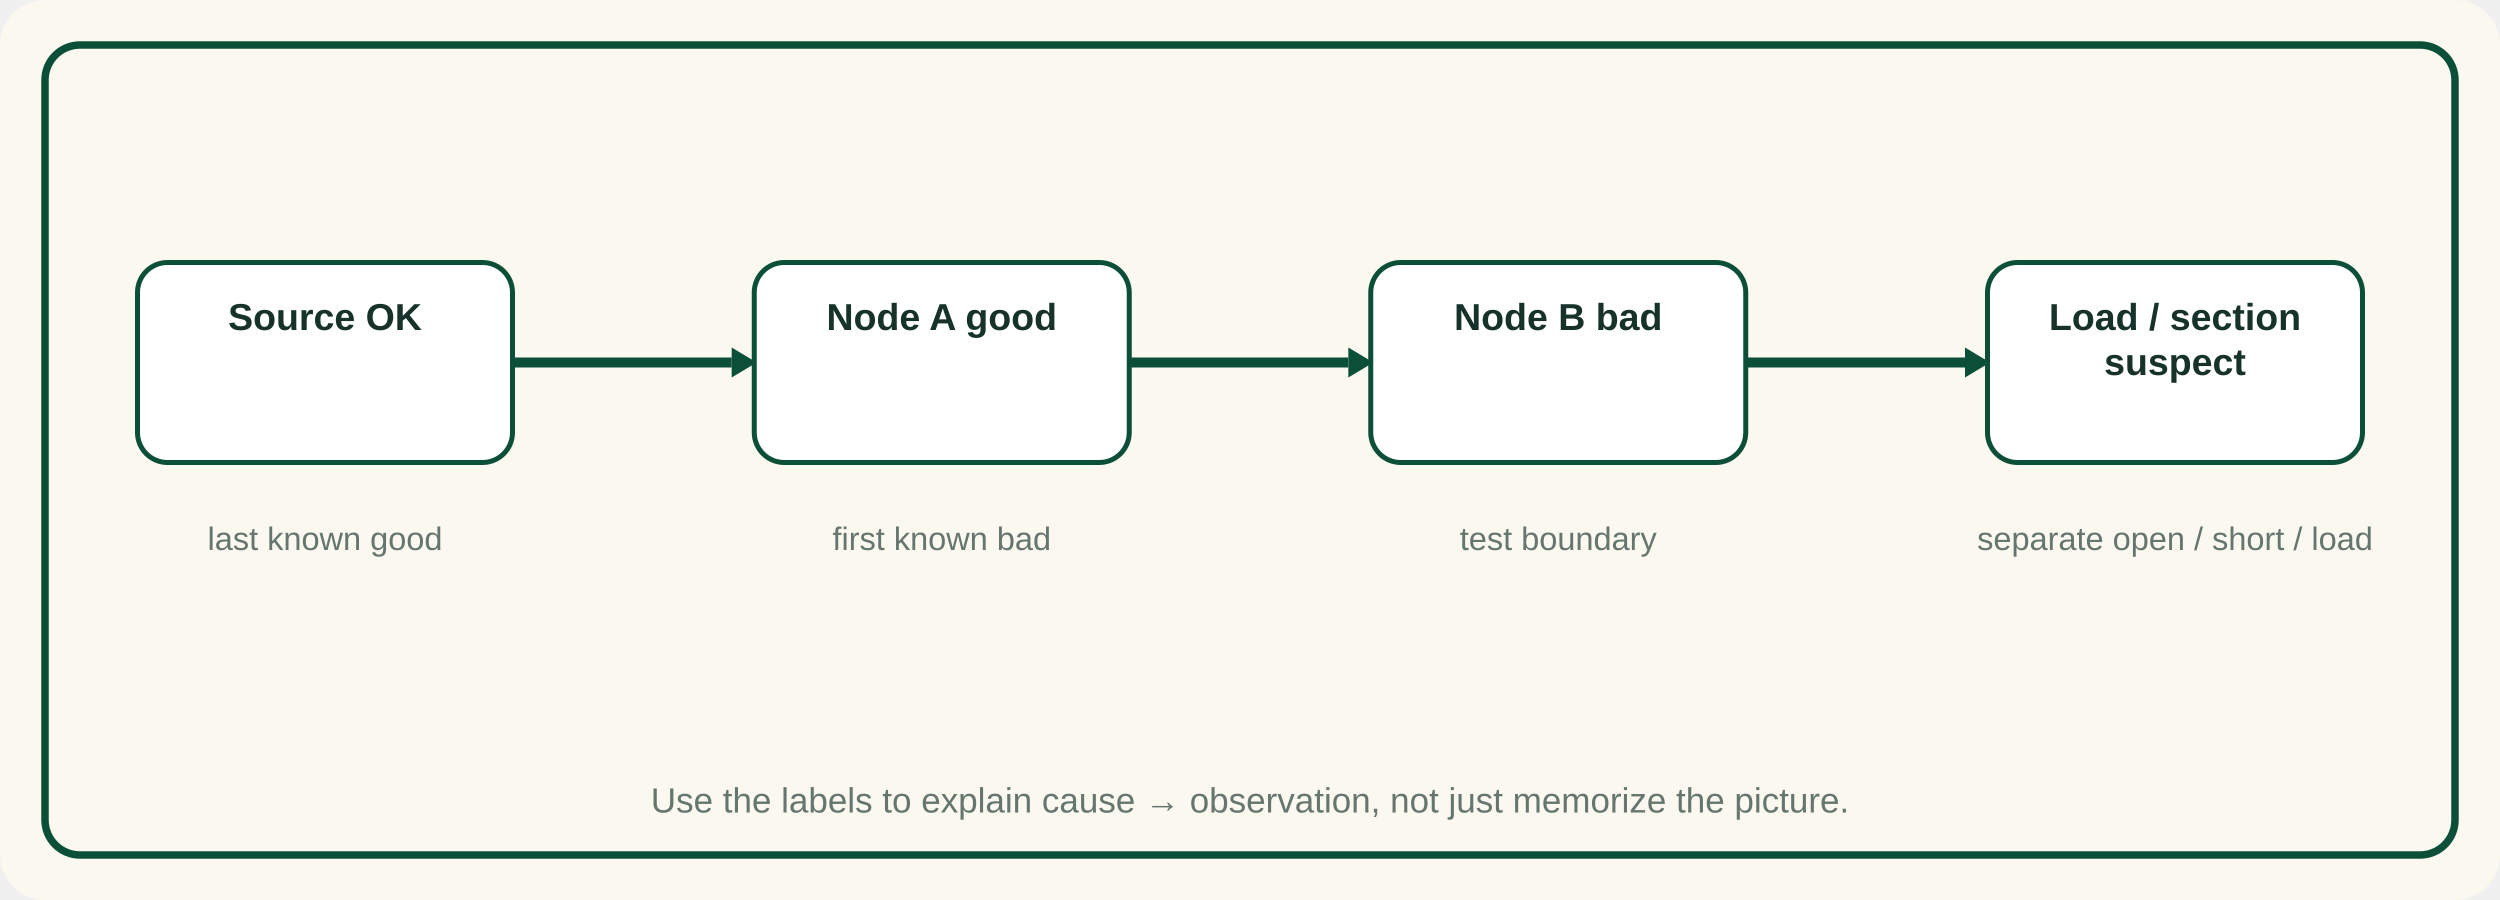
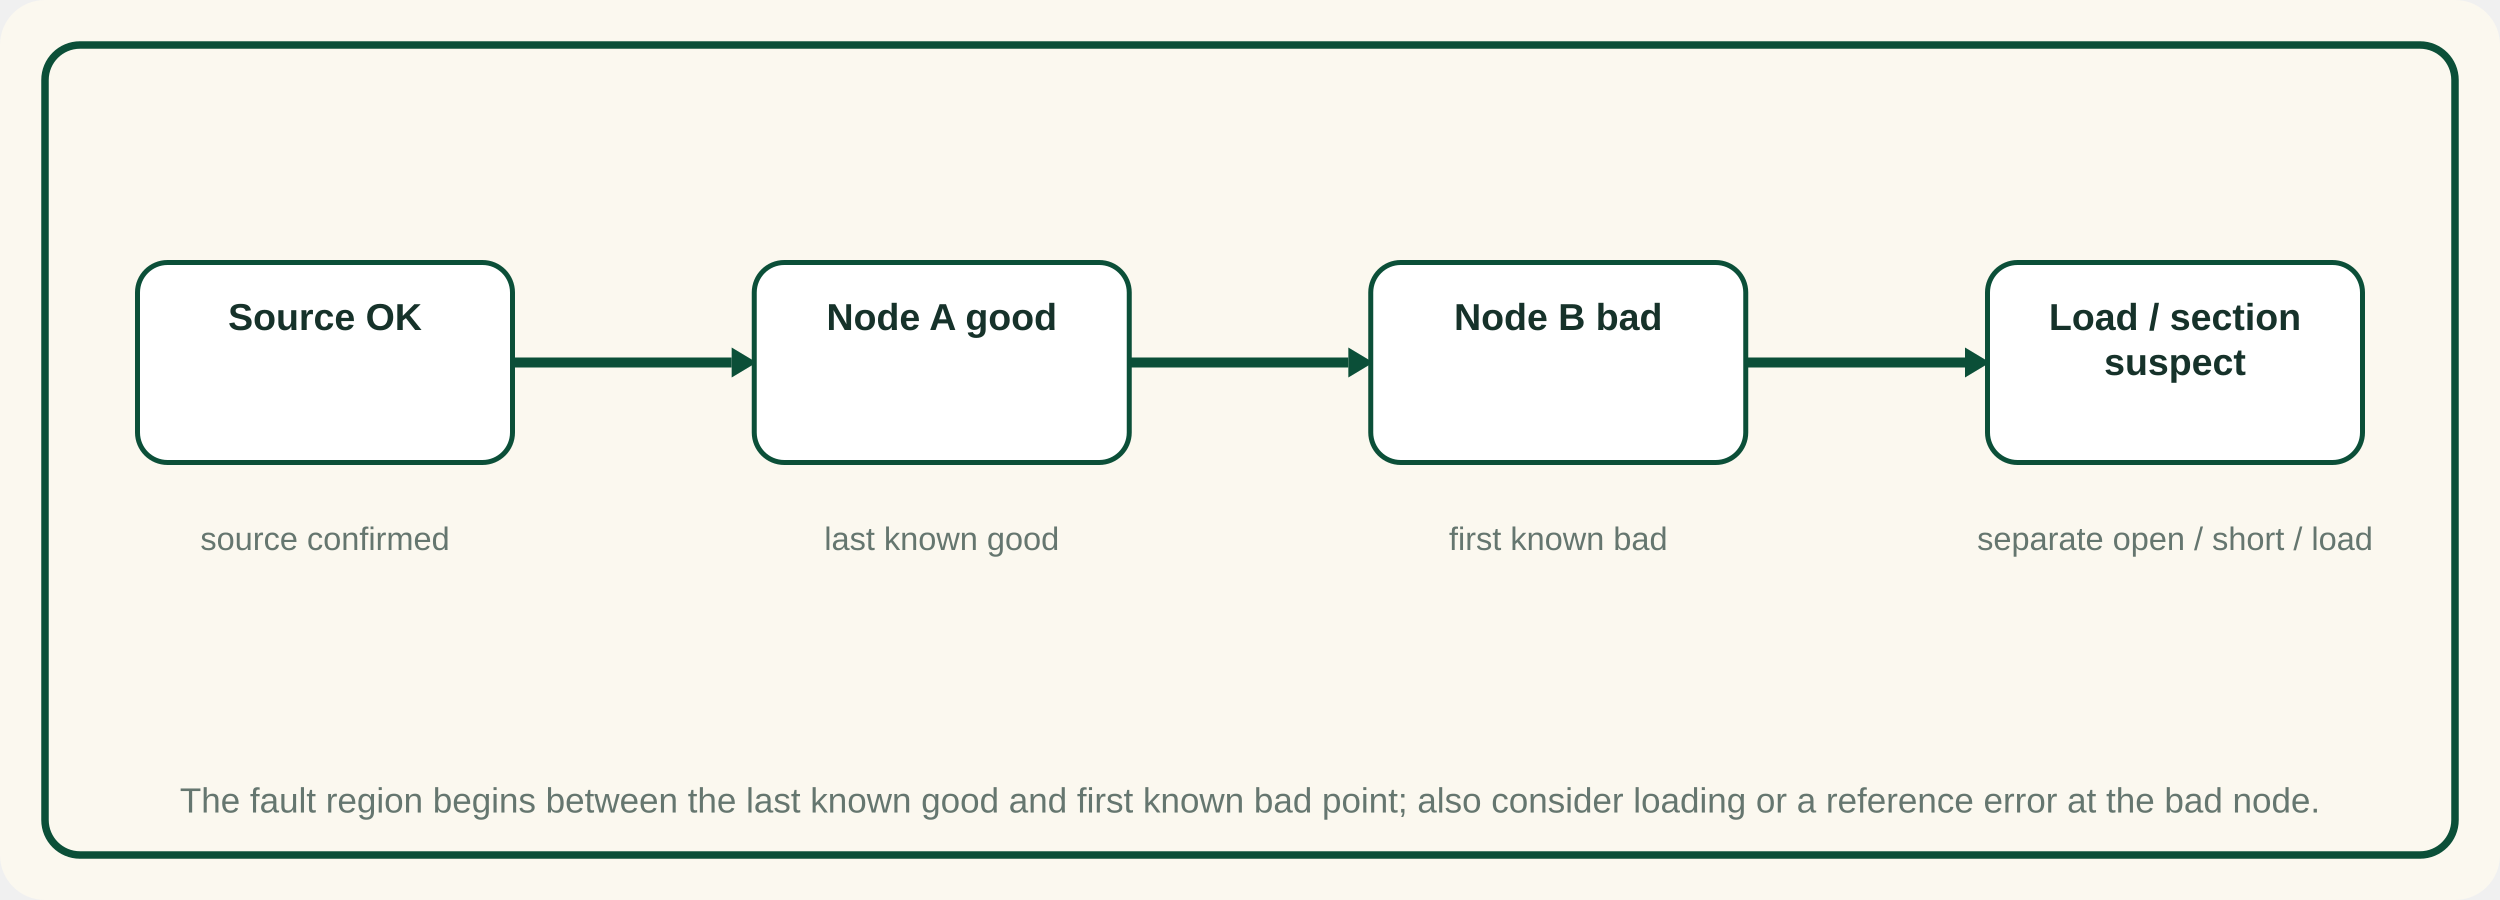
<svg xmlns="http://www.w3.org/2000/svg" width="1000" height="360" viewBox="0 0 1000 360" role="img" aria-labelledby="t d">
  <rect width="1000" height="360" rx="18" fill="#fbf8ef" />
  <rect x="18" y="18" width="964" height="324" rx="14" fill="none" stroke="#0b4f38" stroke-width="3" />
  <line x1="205.0" y1="145" x2="292.667" y2="145" stroke="#0b4f38" stroke-width="4" />
  <polygon points="292.667,139 302.667,145 292.667,151" fill="#0b4f38" />
  <rect x="55.0" y="105" width="150.0" height="80" rx="12" fill="#ffffff" stroke="#0b4f38" stroke-width="2" />
  <text x="130.0" y="132" text-anchor="middle" font-family="Arial, sans-serif" font-size="15" font-weight="700" fill="#16322a">Source OK</text>
-   <text x="130.0" y="220" text-anchor="middle" font-family="Arial, sans-serif" font-size="13" fill="#65766f">last known good</text>
+   <text x="130.0" y="220" text-anchor="middle" font-family="Arial, sans-serif" font-size="13" fill="#65766f">source confirmed</text>
  <line x1="451.667" y1="145" x2="539.333" y2="145" stroke="#0b4f38" stroke-width="4" />
  <polygon points="539.333,139 549.333,145 539.333,151" fill="#0b4f38" />
  <rect x="301.7" y="105" width="150.0" height="80" rx="12" fill="#ffffff" stroke="#0b4f38" stroke-width="2" />
  <text x="376.7" y="132" text-anchor="middle" font-family="Arial, sans-serif" font-size="15" font-weight="700" fill="#16322a">Node A good</text>
-   <text x="376.7" y="220" text-anchor="middle" font-family="Arial, sans-serif" font-size="13" fill="#65766f">first known bad</text>
+   <text x="376.7" y="220" text-anchor="middle" font-family="Arial, sans-serif" font-size="13" fill="#65766f">last known good</text>
  <line x1="698.333" y1="145" x2="786.0" y2="145" stroke="#0b4f38" stroke-width="4" />
  <polygon points="786.0,139 796.0,145 786.0,151" fill="#0b4f38" />
  <rect x="548.3" y="105" width="150.0" height="80" rx="12" fill="#ffffff" stroke="#0b4f38" stroke-width="2" />
  <text x="623.3" y="132" text-anchor="middle" font-family="Arial, sans-serif" font-size="15" font-weight="700" fill="#16322a">Node B bad</text>
-   <text x="623.3" y="220" text-anchor="middle" font-family="Arial, sans-serif" font-size="13" fill="#65766f">test boundary</text>
+   <text x="623.3" y="220" text-anchor="middle" font-family="Arial, sans-serif" font-size="13" fill="#65766f">first known bad</text>
  <rect x="795.0" y="105" width="150.0" height="80" rx="12" fill="#ffffff" stroke="#0b4f38" stroke-width="2" />
  <text x="870.0" y="132" text-anchor="middle" font-family="Arial, sans-serif" font-size="15" font-weight="700" fill="#16322a">Load / section</text>
  <text x="870.0" y="150" text-anchor="middle" font-family="Arial, sans-serif" font-size="15" font-weight="700" fill="#16322a">suspect</text>
  <text x="870.0" y="220" text-anchor="middle" font-family="Arial, sans-serif" font-size="13" fill="#65766f">separate open / short / load</text>
-   <text x="500" y="325" text-anchor="middle" font-family="Arial, sans-serif" font-size="14" fill="#65766f">Use the labels to explain cause → observation, not just memorize the picture.</text>
+   <text x="500" y="325" text-anchor="middle" font-family="Arial, sans-serif" font-size="14" fill="#65766f">The fault region begins between the last known good and first known bad point; also consider loading or a reference error at the bad node.</text>
</svg>
